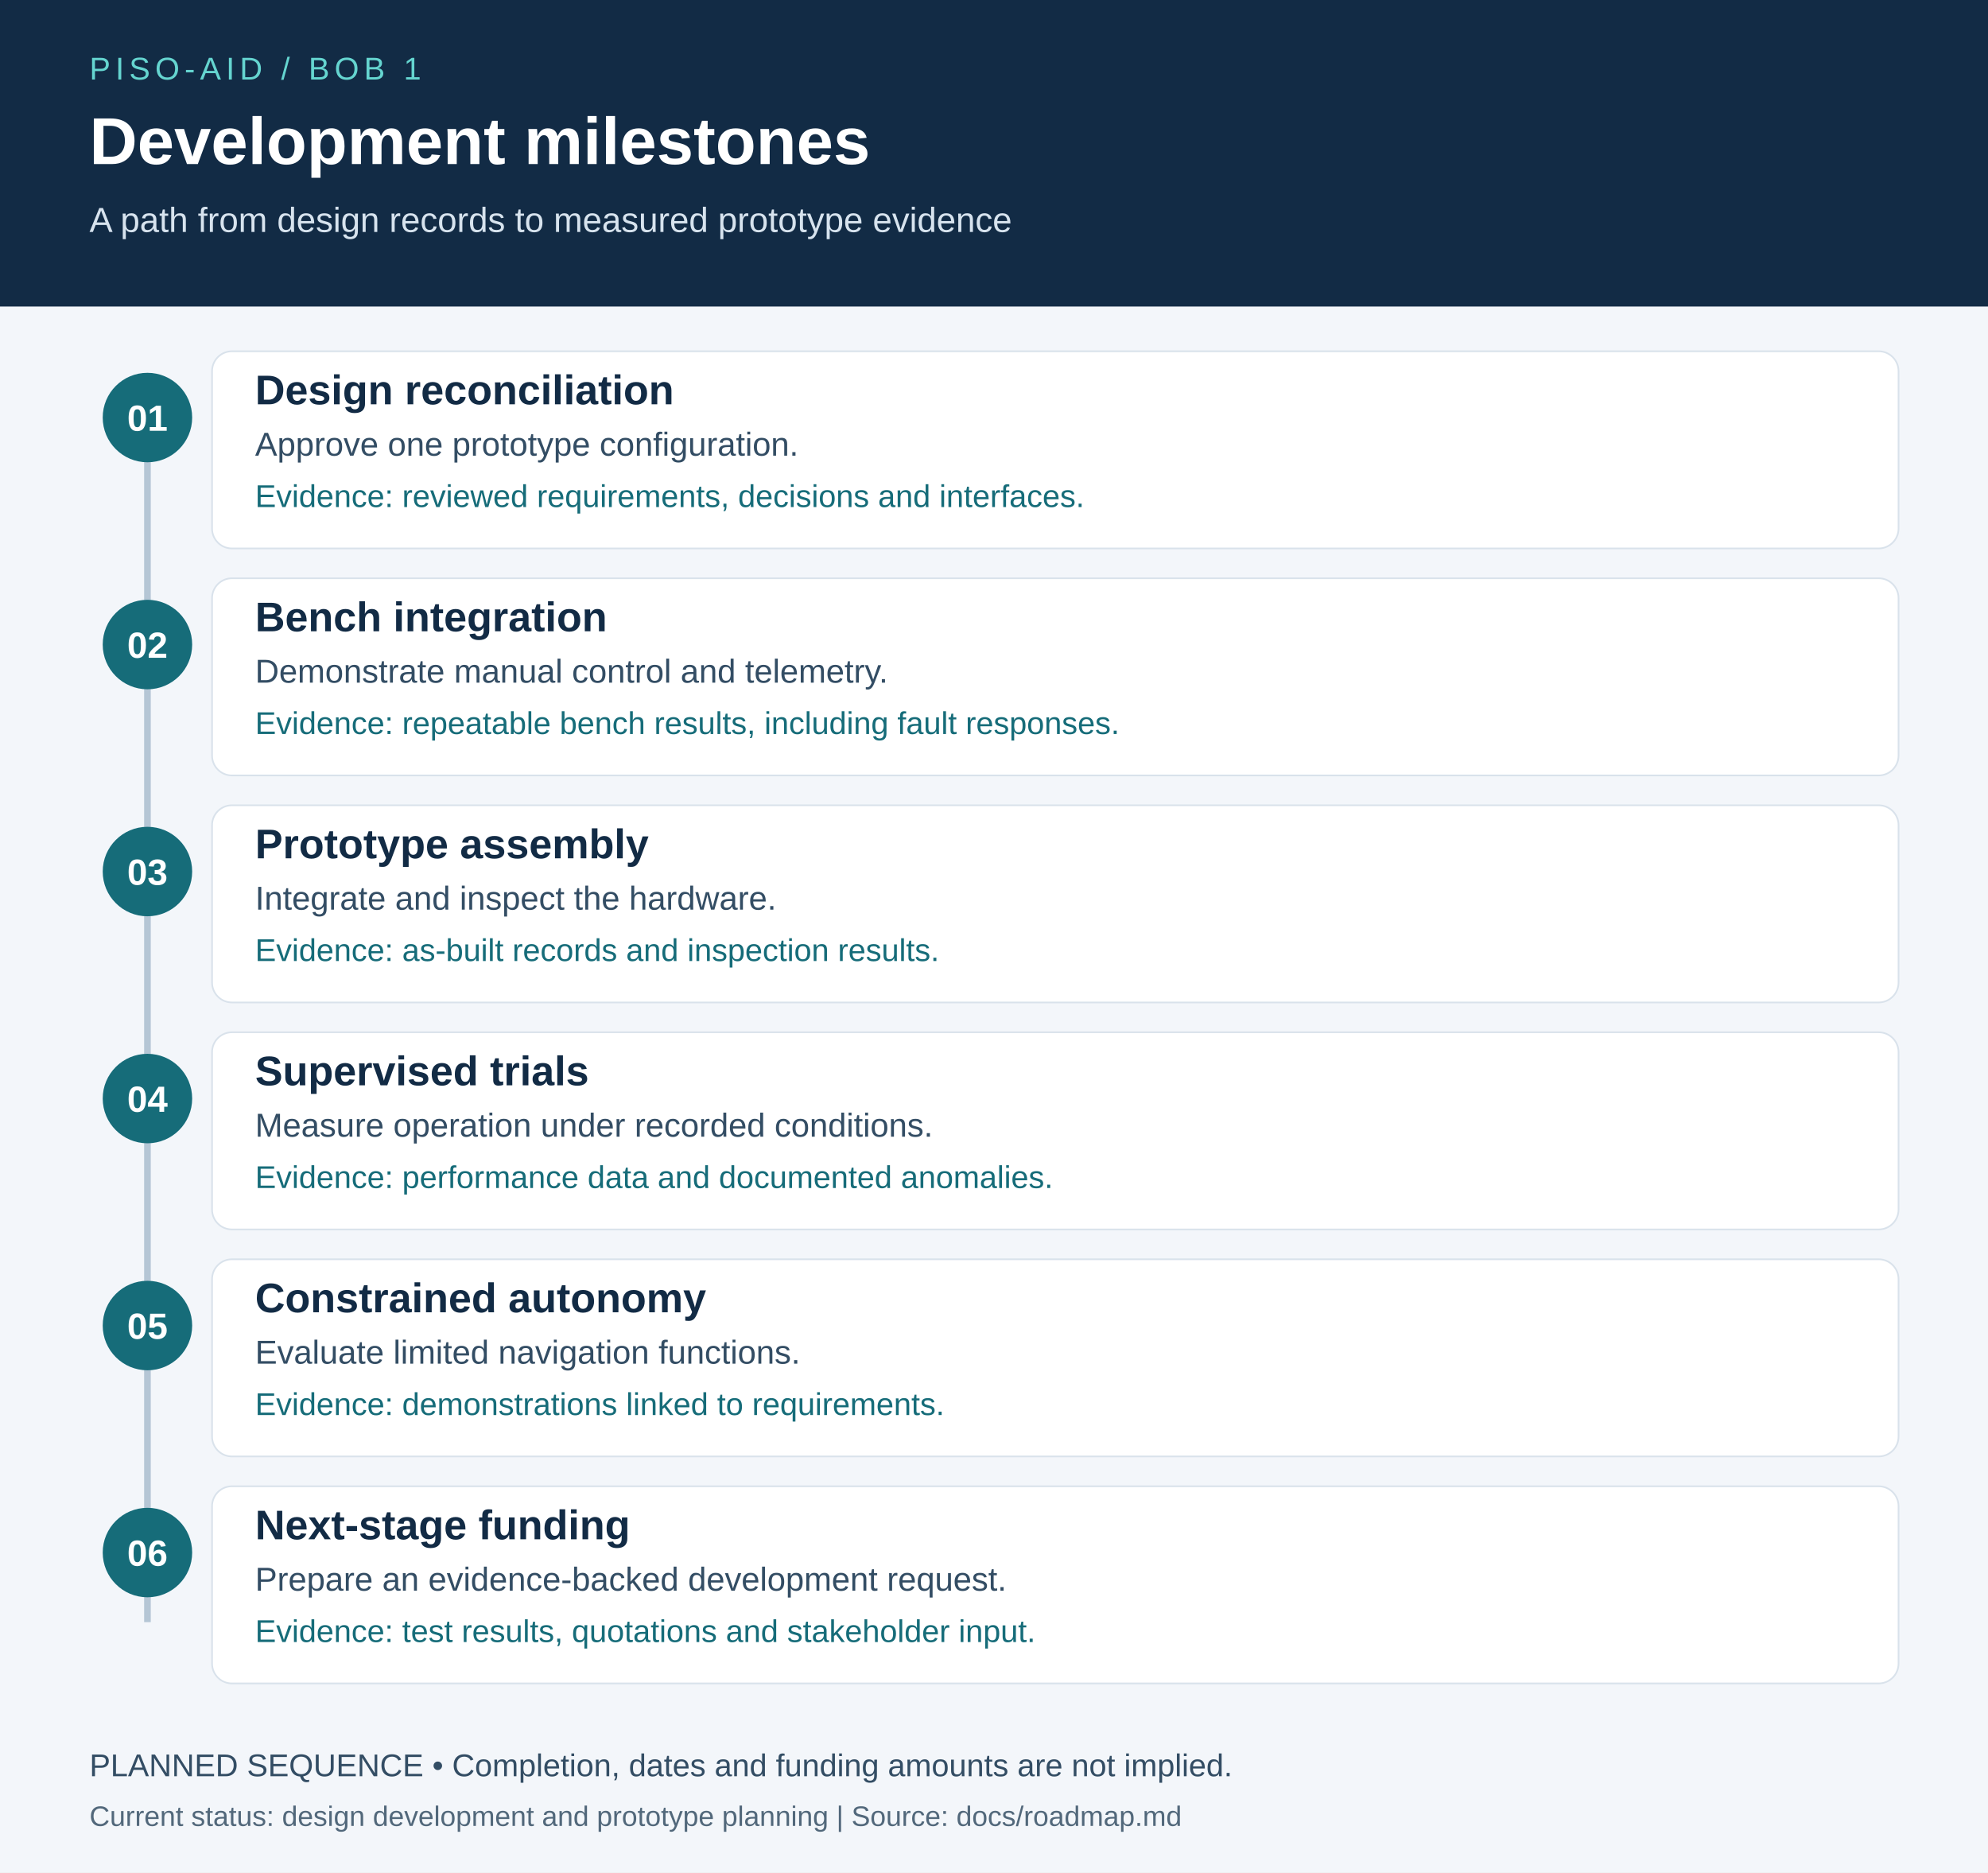
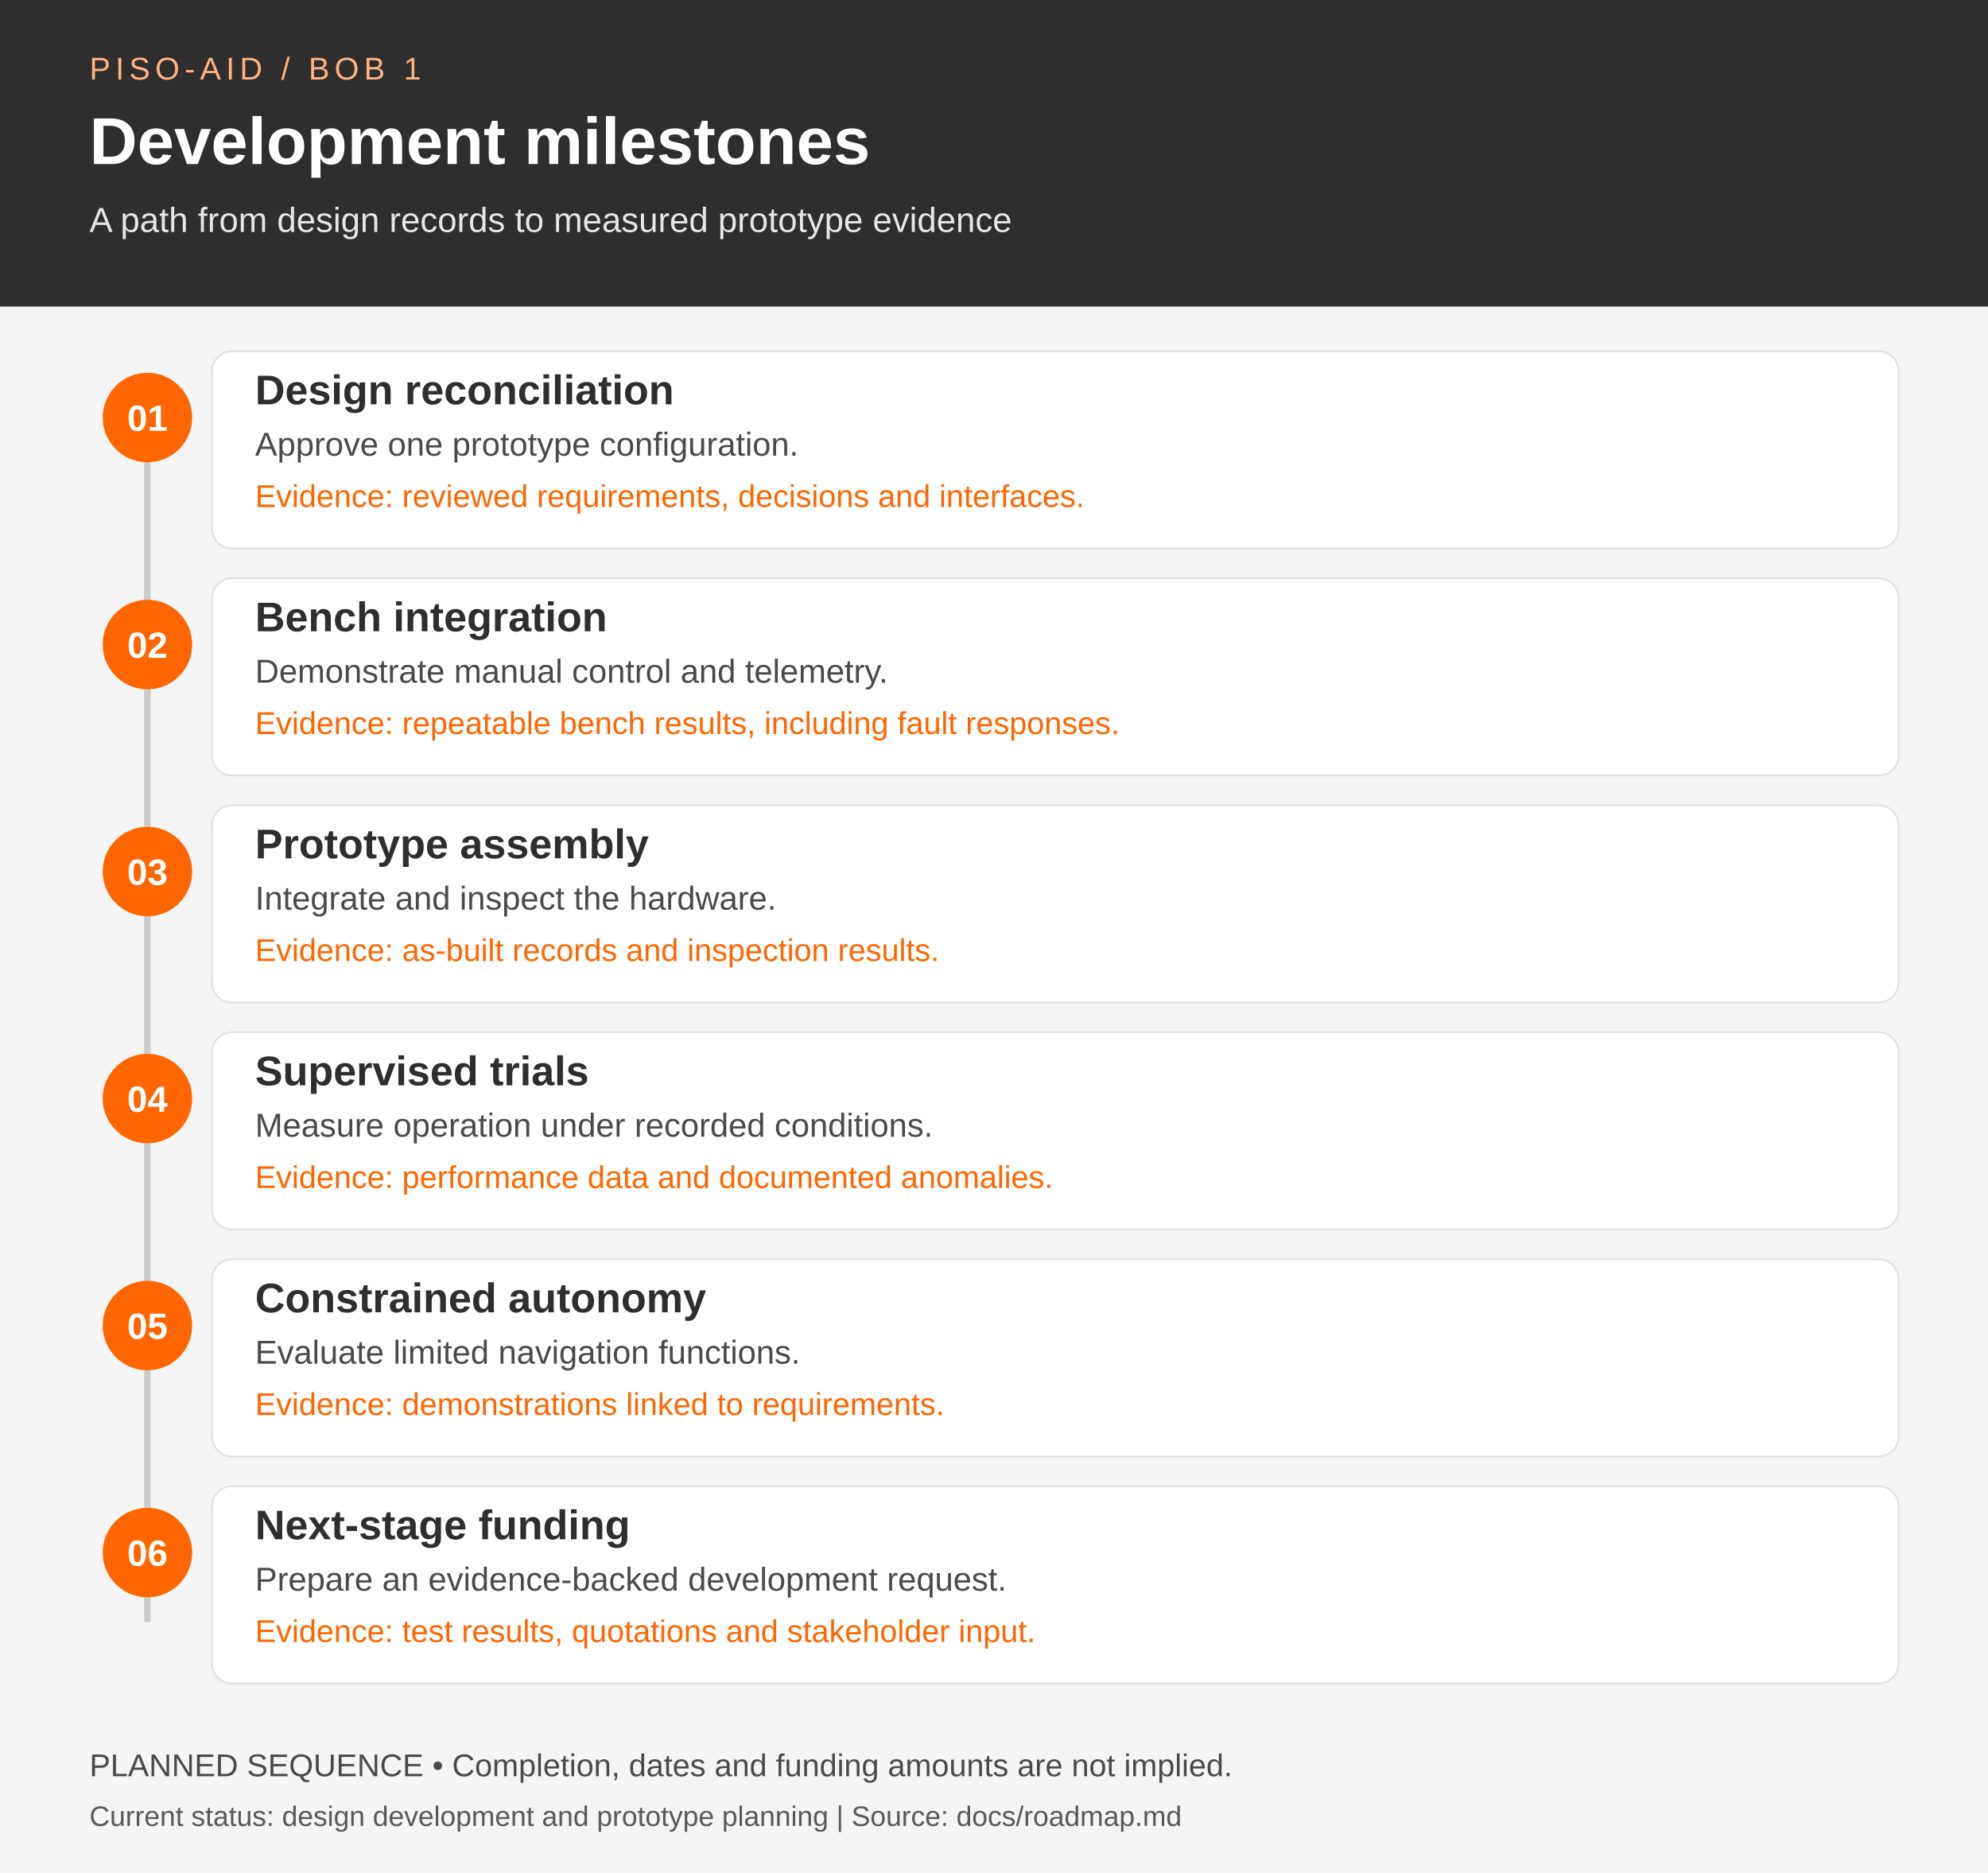
<svg xmlns="http://www.w3.org/2000/svg" width="1200" height="1130" viewBox="0 0 1200 1130" role="img" aria-labelledby="title desc">
-   <rect width="1200" height="1130" fill="#f3f6fa" />
-   <rect width="1200" height="185" fill="#122b45" />
-   <g font-family="Arial, Helvetica, sans-serif">
-     <text x="54" y="48" fill="#65d5d0" font-size="19" letter-spacing="3">PISO-AID / BOB 1</text>
+   <rect width="1200" height="1130" fill="#f5f5f5" />
+   <rect width="1200" height="185" fill="#2e2e2e" />
+   <g font-family="Facundo, Scandia, Arial, Helvetica, sans-serif">
+     <text x="54" y="48" fill="#ffb380" font-size="19" letter-spacing="3">PISO-AID / BOB 1</text>
    <text x="54" y="99" fill="white" font-size="40" font-weight="700">Development milestones</text>
-     <text x="54" y="140" fill="#d7e3ee" font-size="21">A path from design records to measured prototype evidence</text>
-     <path d="M89 247V979" stroke="#b5c6d5" stroke-width="4" />
-     <rect x="128" y="212" width="1018" height="119" rx="12" fill="white" stroke="#d9e2eb" />
-     <circle cx="89" cy="252" r="27" fill="#166c79" />
+     <text x="54" y="140" fill="#e6e6e6" font-size="21">A path from design records to measured prototype evidence</text>
+     <path d="M89 247V979" stroke="#cccccc" stroke-width="4" />
+     <rect x="128" y="212" width="1018" height="119" rx="12" fill="white" stroke="#e0e0e0" />
+     <circle cx="89" cy="252" r="27" fill="#ff6600" />
    <text x="89" y="260" text-anchor="middle" fill="white" font-size="22" font-weight="700">01</text>
-     <text x="154" y="244" fill="#122b45" font-size="25" font-weight="700">Design reconciliation</text>
-     <text x="154" y="275" fill="#334d64" font-size="20">Approve one prototype configuration.</text>
-     <text x="154" y="306" fill="#166c79" font-size="19">Evidence: reviewed requirements, decisions and interfaces.</text>
-     <rect x="128" y="349" width="1018" height="119" rx="12" fill="white" stroke="#d9e2eb" />
-     <circle cx="89" cy="389" r="27" fill="#166c79" />
+     <text x="154" y="244" fill="#2e2e2e" font-size="25" font-weight="700">Design reconciliation</text>
+     <text x="154" y="275" fill="#4a4a4a" font-size="20">Approve one prototype configuration.</text>
+     <text x="154" y="306" fill="#ff6600" font-size="19">Evidence: reviewed requirements, decisions and interfaces.</text>
+     <rect x="128" y="349" width="1018" height="119" rx="12" fill="white" stroke="#e0e0e0" />
+     <circle cx="89" cy="389" r="27" fill="#ff6600" />
    <text x="89" y="397" text-anchor="middle" fill="white" font-size="22" font-weight="700">02</text>
-     <text x="154" y="381" fill="#122b45" font-size="25" font-weight="700">Bench integration</text>
-     <text x="154" y="412" fill="#334d64" font-size="20">Demonstrate manual control and telemetry.</text>
-     <text x="154" y="443" fill="#166c79" font-size="19">Evidence: repeatable bench results, including fault responses.</text>
-     <rect x="128" y="486" width="1018" height="119" rx="12" fill="white" stroke="#d9e2eb" />
-     <circle cx="89" cy="526" r="27" fill="#166c79" />
+     <text x="154" y="381" fill="#2e2e2e" font-size="25" font-weight="700">Bench integration</text>
+     <text x="154" y="412" fill="#4a4a4a" font-size="20">Demonstrate manual control and telemetry.</text>
+     <text x="154" y="443" fill="#ff6600" font-size="19">Evidence: repeatable bench results, including fault responses.</text>
+     <rect x="128" y="486" width="1018" height="119" rx="12" fill="white" stroke="#e0e0e0" />
+     <circle cx="89" cy="526" r="27" fill="#ff6600" />
    <text x="89" y="534" text-anchor="middle" fill="white" font-size="22" font-weight="700">03</text>
-     <text x="154" y="518" fill="#122b45" font-size="25" font-weight="700">Prototype assembly</text>
-     <text x="154" y="549" fill="#334d64" font-size="20">Integrate and inspect the hardware.</text>
-     <text x="154" y="580" fill="#166c79" font-size="19">Evidence: as-built records and inspection results.</text>
-     <rect x="128" y="623" width="1018" height="119" rx="12" fill="white" stroke="#d9e2eb" />
-     <circle cx="89" cy="663" r="27" fill="#166c79" />
+     <text x="154" y="518" fill="#2e2e2e" font-size="25" font-weight="700">Prototype assembly</text>
+     <text x="154" y="549" fill="#4a4a4a" font-size="20">Integrate and inspect the hardware.</text>
+     <text x="154" y="580" fill="#ff6600" font-size="19">Evidence: as-built records and inspection results.</text>
+     <rect x="128" y="623" width="1018" height="119" rx="12" fill="white" stroke="#e0e0e0" />
+     <circle cx="89" cy="663" r="27" fill="#ff6600" />
    <text x="89" y="671" text-anchor="middle" fill="white" font-size="22" font-weight="700">04</text>
-     <text x="154" y="655" fill="#122b45" font-size="25" font-weight="700">Supervised trials</text>
-     <text x="154" y="686" fill="#334d64" font-size="20">Measure operation under recorded conditions.</text>
-     <text x="154" y="717" fill="#166c79" font-size="19">Evidence: performance data and documented anomalies.</text>
-     <rect x="128" y="760" width="1018" height="119" rx="12" fill="white" stroke="#d9e2eb" />
-     <circle cx="89" cy="800" r="27" fill="#166c79" />
+     <text x="154" y="655" fill="#2e2e2e" font-size="25" font-weight="700">Supervised trials</text>
+     <text x="154" y="686" fill="#4a4a4a" font-size="20">Measure operation under recorded conditions.</text>
+     <text x="154" y="717" fill="#ff6600" font-size="19">Evidence: performance data and documented anomalies.</text>
+     <rect x="128" y="760" width="1018" height="119" rx="12" fill="white" stroke="#e0e0e0" />
+     <circle cx="89" cy="800" r="27" fill="#ff6600" />
    <text x="89" y="808" text-anchor="middle" fill="white" font-size="22" font-weight="700">05</text>
-     <text x="154" y="792" fill="#122b45" font-size="25" font-weight="700">Constrained autonomy</text>
-     <text x="154" y="823" fill="#334d64" font-size="20">Evaluate limited navigation functions.</text>
-     <text x="154" y="854" fill="#166c79" font-size="19">Evidence: demonstrations linked to requirements.</text>
-     <rect x="128" y="897" width="1018" height="119" rx="12" fill="white" stroke="#d9e2eb" />
-     <circle cx="89" cy="937" r="27" fill="#166c79" />
+     <text x="154" y="792" fill="#2e2e2e" font-size="25" font-weight="700">Constrained autonomy</text>
+     <text x="154" y="823" fill="#4a4a4a" font-size="20">Evaluate limited navigation functions.</text>
+     <text x="154" y="854" fill="#ff6600" font-size="19">Evidence: demonstrations linked to requirements.</text>
+     <rect x="128" y="897" width="1018" height="119" rx="12" fill="white" stroke="#e0e0e0" />
+     <circle cx="89" cy="937" r="27" fill="#ff6600" />
    <text x="89" y="945" text-anchor="middle" fill="white" font-size="22" font-weight="700">06</text>
-     <text x="154" y="929" fill="#122b45" font-size="25" font-weight="700">Next-stage funding</text>
-     <text x="154" y="960" fill="#334d64" font-size="20">Prepare an evidence-backed development request.</text>
-     <text x="154" y="991" fill="#166c79" font-size="19">Evidence: test results, quotations and stakeholder input.</text>
-     <text x="54" y="1072" fill="#334d64" font-size="19">PLANNED SEQUENCE • Completion, dates and funding amounts are not implied.</text>
-     <text x="54" y="1102" fill="#52687b" font-size="17">Current status: design development and prototype planning | Source: docs/roadmap.md</text>
+     <text x="154" y="929" fill="#2e2e2e" font-size="25" font-weight="700">Next-stage funding</text>
+     <text x="154" y="960" fill="#4a4a4a" font-size="20">Prepare an evidence-backed development request.</text>
+     <text x="154" y="991" fill="#ff6600" font-size="19">Evidence: test results, quotations and stakeholder input.</text>
+     <text x="54" y="1072" fill="#4a4a4a" font-size="19">PLANNED SEQUENCE • Completion, dates and funding amounts are not implied.</text>
+     <text x="54" y="1102" fill="#595959" font-size="17">Current status: design development and prototype planning | Source: docs/roadmap.md</text>
  </g>
</svg>
